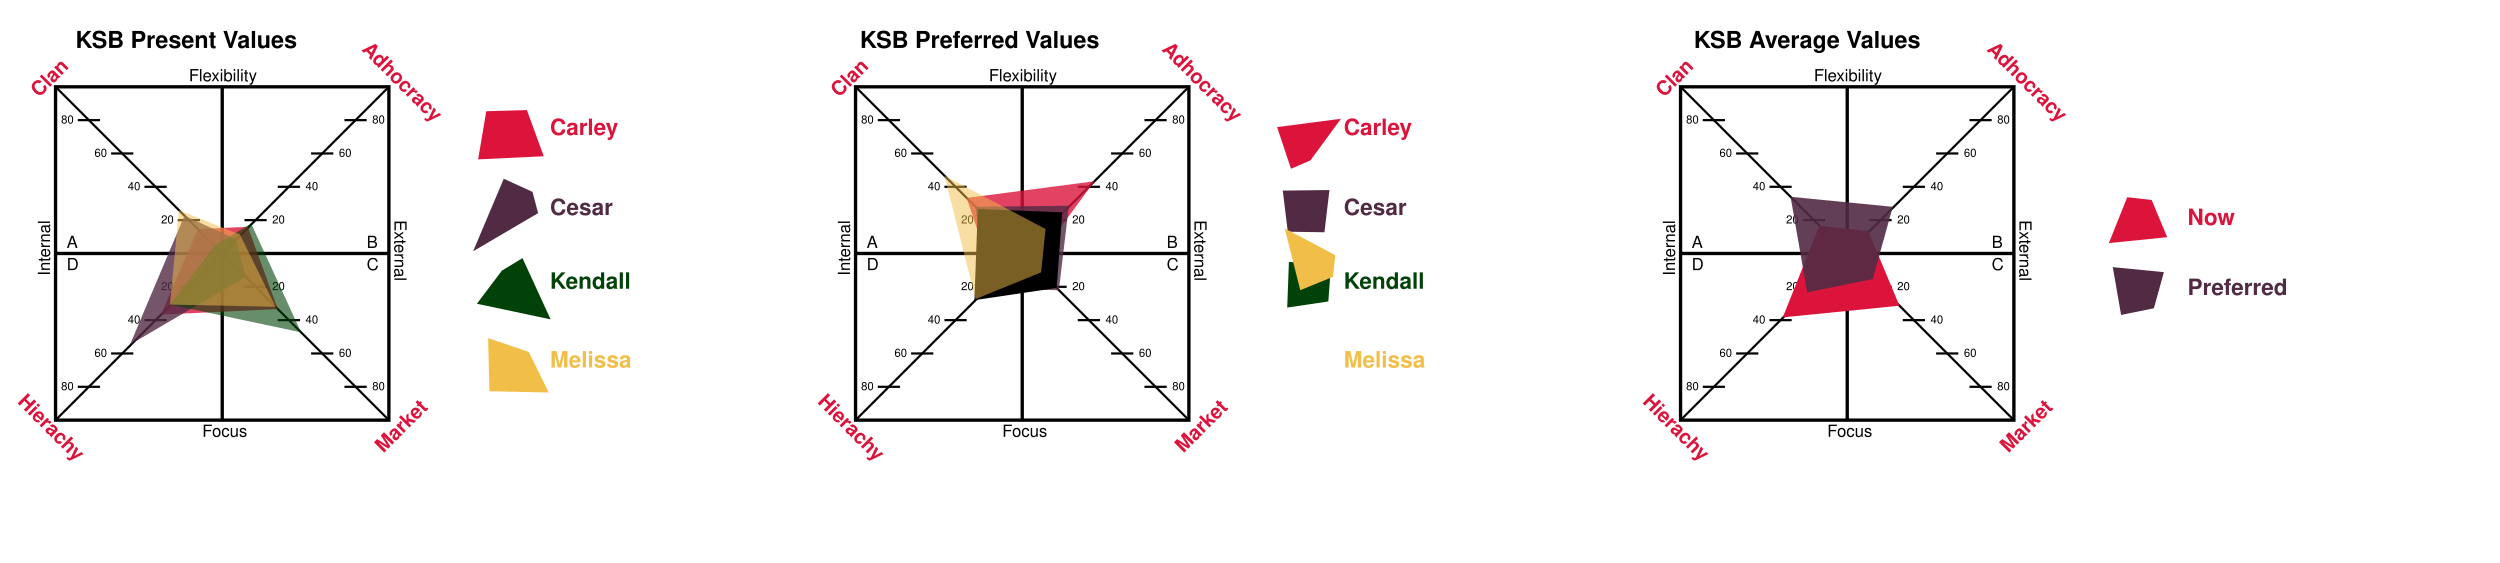
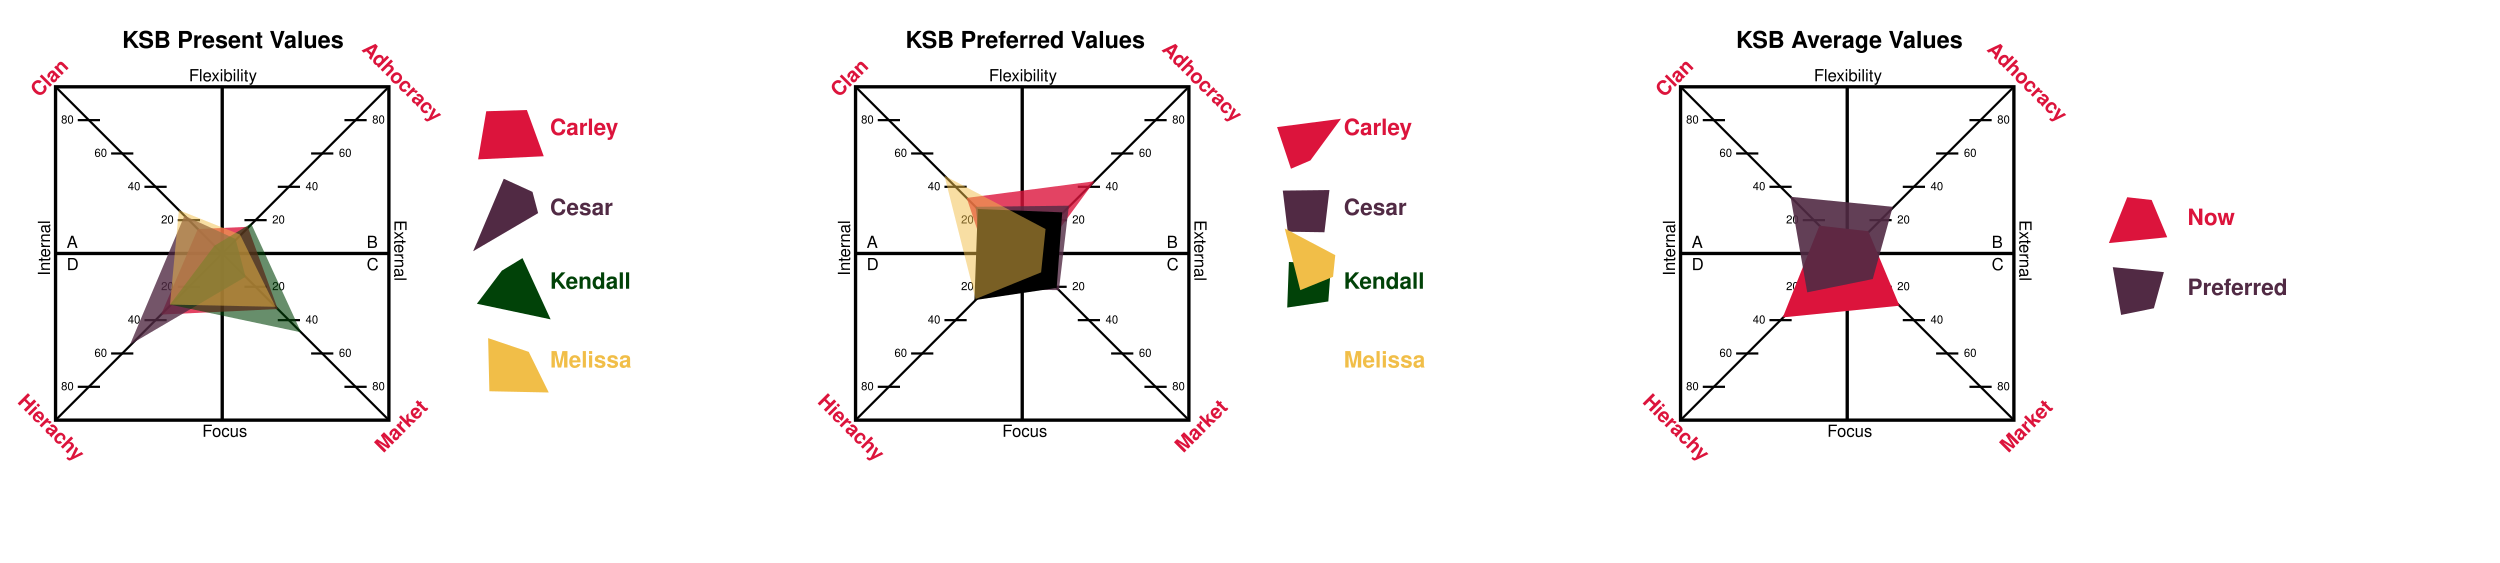
<svg xmlns="http://www.w3.org/2000/svg" id="font" height="450" width="2000">
  <style type="text/css">
  #font{
    font-family: Helvetica, sans-serif;
  }
  #outline{
  stroke-width:3;
  stroke: black;
  fill: none
  }
  #gridlines{
    stroke: black;
    stroke-width: 3;
  }
  #diags{
    stroke: black;
    stroke-width: 2;
  }
  #markers1{
    stroke: black;
    stroke-width: 2;
  }
  #markers2{
    stroke: black;
    stroke-width: 2;
  }
  #title {
  font-weight: bold;
  font-size: 1.75em;
  fill: black;
  }
  #markerlabel{
  font-size: 0.85em;
  fill: black;
  }
  #axislabel{
  font-size: 1.25em;
  fill: black;
  }
  #group{
  font-size: 1.5em;
  font-weight: bold;
  fill: crimson;
  }

#Carley {
fill: crimson;
opacity: .8
}

#Cesar {
fill: #512a44;
opacity: .8
}

#Kendall {
fill: #014208;
opacity: 0.6
}

#Melissa {
fill: #f1be48;
opacity: 0.5
}


#Carley_l{
fill: crimson;
}

#Cesar_l {
fill: #512a44;
opacity: 1
}

#Kendall_l {
fill: #014208;
opacity: 1
}

#Melissa_l {
fill: #f1be48;
opacity: 1
}

#legend{
font-weight: bold;
font-size: 1.5em;
}

#now{
fill: crimson;
opacity: 1
}

#preferred{
fill: #512a44;
opacity: .9
}

#now_l{
fill: crimson;
}

#preferred_l {
fill: #512a44;
opacity: 1
}

</style>
  <svg viewBox="0 0 450 450" width="400" x="0%" y="0%">
    <rect id="outline" width="300" height="300" x="50" y="50" />
    <g id="gridlines">
      <line x1="200" y1="50" x2="200" y2="350" />
      <line x1="50" y1="200" x2="350" y2="200" />
    </g>
    <g id="diags">
      <line x1="50" y1="50" x2="350" y2="350" />
      <line x1="350" y1="50" x2="50" y2="350" />
    </g>
    <g id="markers1">
      <line x1="220" y1="230" x2="240" y2="230" />
    </g>
    <use href="#markers1" x="30" y="30" />
    <use href="#markers1" x="60" y="60" />
    <use href="#markers1" x="90" y="90" />
    <use href="#markers1" x="-60" y="-60" />
    <use href="#markers1" x="-90" y="-90" />
    <use href="#markers1" x="-120" y="-120" />
    <use href="#markers1" x="-150" y="-150" />
    <g id="markers2">
      <line x1="160" y1="230" x2="180" y2="230" />
    </g>
    <use href="#markers2" x="-30" y="30" />
    <use href="#markers2" x="-60" y="60" />
    <use href="#markers2" x="-90" y="90" />
    <use href="#markers2" x="60" y="-60" />
    <use href="#markers2" x="90" y="-90" />
    <use href="#markers2" x="120" y="-120" />
    <use href="#markers2" x="150" y="-150" />
    <g id="markerlabel">
      <text x="245" y="233">20</text>
      <text x="275" y="263">40</text>
      <text x="305" y="293">60</text>
      <text x="335" y="323">80</text>
      <text x="245" y="173">20</text>
      <text x="275" y="143">40</text>
      <text x="305" y="113">60</text>
      <text x="335" y="83">80</text>
      <text x="145" y="233">20</text>
      <text x="115" y="263">40</text>
      <text x="85" y="293">60</text>
      <text x="55" y="323">80</text>
      <text x="145" y="173">20</text>
      <text x="115" y="143">40</text>
      <text x="85" y="113">60</text>
      <text x="55" y="83">80</text>
    </g>
-     <text id="title" x="68" y="15"> KSB Present Values </text>
+     <text id="title" x="110" y="15"> KSB Present Values </text>
    <g id="axislabel">
      <text x="170" y="45">Flexibility</text>
      <text x="182" y="365">Focus</text>
      <text x="45" y="220" transform="rotate(270, 45, 220)">Internal</text>
      <text x="355" y="170" transform="rotate(90, 355, 170)">External</text>
      <text x="60" y="195">A</text>
      <text x="60" y="215">D</text>
      <text x="330" y="195">B</text>
      <text x="330" y="215">C</text>
    </g>
    <g id="group">
      <text x="35" y="60" transform="rotate(315, 35, 60)">Clan</text>
      <text x="25" y="330" transform="rotate(45, 15, 320)">Hierachy</text>
      <text x="325" y="17" transform="rotate(45, 325, 17)">Adhocracy</text>
      <text x="345" y="380" transform="rotate(315, 345, 380)">Market</text>
    </g>
    <polygon id="Carley" points="178,178 145,255 250,250 223,176" />
    <polygon id="Cesar" points="166,166 212,187 221,221 117,282" />
    <polygon id="Kendall" points="193,193 226,173 271,271 153,246" />
    <polygon id="Melissa" points="161,161 216,183 248,248 153,246" />
  </svg>
  <polygon id="Carley_l" points="389,89 382.5,127.5 435,125 421.5,88" />
  <polygon id="Cesar_l" points="403,143 426,153.5 430.5,170.5 378.5,201" />
  <polygon id="Kendall_l" points="401.5,216.5 418,206.5 440.5,255.5 381.5,243" />
  <polygon id="Melissa_l" points="390.5,270.5 423,281.5 439,314 391.5,313" />
  <g id="legend">
    <text id="Carley_l" x="440" y="108">Carley</text>
    <text id="Cesar_l" x="440" y="172">Cesar</text>
    <text id="Kendall_l" x="440" y="231">Kendall</text>
    <text id="Melissa_l" x="440" y="294">Melissa</text>
  </g>
  <svg viewBox="0 0 450 450" width="400" x="32%" y="0%">
    <rect id="outline" width="300" height="300" x="50" y="50" />
    <g id="gridlines">
      <line x1="200" y1="50" x2="200" y2="350" />
      <line x1="50" y1="200" x2="350" y2="200" />
    </g>
    <g id="diags">
      <line x1="50" y1="50" x2="350" y2="350" />
      <line x1="350" y1="50" x2="50" y2="350" />
    </g>
    <g id="markers1">
      <line x1="220" y1="230" x2="240" y2="230" />
    </g>
    <use href="#markers1" x="30" y="30" />
    <use href="#markers1" x="60" y="60" />
    <use href="#markers1" x="90" y="90" />
    <use href="#markers1" x="-60" y="-60" />
    <use href="#markers1" x="-90" y="-90" />
    <use href="#markers1" x="-120" y="-120" />
    <use href="#markers1" x="-150" y="-150" />
    <g id="markers2">
      <line x1="160" y1="230" x2="180" y2="230" />
    </g>
    <use href="#markers2" x="-30" y="30" />
    <use href="#markers2" x="-60" y="60" />
    <use href="#markers2" x="-90" y="90" />
    <use href="#markers2" x="60" y="-60" />
    <use href="#markers2" x="90" y="-90" />
    <use href="#markers2" x="120" y="-120" />
    <use href="#markers2" x="150" y="-150" />
    <g id="markerlabel">
      <text x="245" y="233">20</text>
      <text x="275" y="263">40</text>
      <text x="305" y="293">60</text>
      <text x="335" y="323">80</text>
      <text x="245" y="173">20</text>
      <text x="275" y="143">40</text>
      <text x="305" y="113">60</text>
      <text x="335" y="83">80</text>
      <text x="145" y="233">20</text>
      <text x="115" y="263">40</text>
      <text x="85" y="293">60</text>
      <text x="55" y="323">80</text>
      <text x="145" y="173">20</text>
      <text x="115" y="143">40</text>
      <text x="85" y="113">60</text>
      <text x="55" y="83">80</text>
    </g>
-     <text id="title" x="54" y="15"> KSB Preferred Values </text>
+     <text id="title" x="95" y="15"> KSB Preferred Values </text>
    <g id="axislabel">
      <text x="170" y="45">Flexibility</text>
      <text x="182" y="365">Focus</text>
      <text x="45" y="220" transform="rotate(270, 45, 220)">Internal</text>
      <text x="355" y="170" transform="rotate(90, 355, 170)">External</text>
      <text x="60" y="195">A</text>
      <text x="60" y="215">D</text>
      <text x="330" y="195">B</text>
      <text x="330" y="215">C</text>
    </g>
    <g id="group">
      <text x="35" y="60" transform="rotate(315, 35, 60)">Clan</text>
      <text x="25" y="330" transform="rotate(45, 15, 320)">Hierachy</text>
      <text x="325" y="17" transform="rotate(45, 325, 17)">Adhocracy</text>
      <text x="345" y="380" transform="rotate(315, 345, 380)">Market</text>
    </g>
    <polygon id="Carley" points="150,150 175,225 210,210 265,135" />
    <polygon id="Cesar" points="158,158 167,232 233,233 242,157" />
    <polygon id="Kendal" points="160,160 157,242 231,231 236,163" />
    <polygon id="Melissa" points="130,130 158,241 217,217 221,178" />
  </svg>
  <svg viewBox="0 0 450 450" width="200" x="47.75%" y="-20%">
    <polygon id="Carley_l" points="150,150 175,225 210,210 265,135" />
  </svg>
  <svg viewBox="0 0 450 450" width="200" x="47.8%" y="-9.5%">
    <polygon id="Cesar_l" points="158,158 167,232 233,233 242,157" />
  </svg>
  <svg viewBox="0 0 450 450" width="200" x="48%" y="3%">
    <polygon id="Kendall_l" points="160,160 157,242 231,231 236,163" />
  </svg>
  <svg viewBox="0 0 450 450" width="200" x="48.5%" y="17.%">
    <polygon id="Melissa_l" points="130,130 158,241 217,217 221,178" />
  </svg>
  <g id="legend">
    <text id="Carley_l" x="1075" y="108">Carley</text>
    <text id="Cesar_l" x="1075" y="172">Cesar</text>
    <text id="Kendall_l" x="1075" y="231">Kendall</text>
    <text id="Melissa_l" x="1075" y="294">Melissa</text>
  </g>
  <svg viewBox="0 0 450 450" width="400" x="65%" y="0%">
    <rect id="outline" width="300" height="300" x="50" y="50" />
    <g id="gridlines">
      <line x1="200" y1="50" x2="200" y2="350" />
      <line x1="50" y1="200" x2="350" y2="200" />
    </g>
    <g id="diags">
      <line x1="50" y1="50" x2="350" y2="350" />
      <line x1="350" y1="50" x2="50" y2="350" />
    </g>
    <g id="markers1">
      <line x1="220" y1="230" x2="240" y2="230" />
    </g>
    <use href="#markers1" x="30" y="30" />
    <use href="#markers1" x="60" y="60" />
    <use href="#markers1" x="90" y="90" />
    <use href="#markers1" x="-60" y="-60" />
    <use href="#markers1" x="-90" y="-90" />
    <use href="#markers1" x="-120" y="-120" />
    <use href="#markers1" x="-150" y="-150" />
    <g id="markers2">
      <line x1="160" y1="230" x2="180" y2="230" />
    </g>
    <use href="#markers2" x="-30" y="30" />
    <use href="#markers2" x="-60" y="60" />
    <use href="#markers2" x="-90" y="90" />
    <use href="#markers2" x="60" y="-60" />
    <use href="#markers2" x="90" y="-90" />
    <use href="#markers2" x="120" y="-120" />
    <use href="#markers2" x="150" y="-150" />
    <g id="markerlabel">
      <text x="245" y="233">20</text>
      <text x="275" y="263">40</text>
      <text x="305" y="293">60</text>
      <text x="335" y="323">80</text>
      <text x="245" y="173">20</text>
      <text x="275" y="143">40</text>
      <text x="305" y="113">60</text>
      <text x="335" y="83">80</text>
      <text x="145" y="233">20</text>
      <text x="115" y="263">40</text>
      <text x="85" y="293">60</text>
      <text x="55" y="323">80</text>
      <text x="145" y="173">20</text>
      <text x="115" y="143">40</text>
      <text x="85" y="113">60</text>
      <text x="55" y="83">80</text>
    </g>
-     <text id="title" x="62" y="15"> KSB Average Values </text>
+     <text id="title" x="100" y="15"> KSB Average Values </text>
    <g id="axislabel">
      <text x="170" y="45">Flexibility</text>
      <text x="182" y="365">Focus</text>
      <text x="45" y="220" transform="rotate(270, 45, 220)">Internal</text>
      <text x="355" y="170" transform="rotate(90, 355, 170)">External</text>
      <text x="60" y="195">A</text>
      <text x="60" y="215">D</text>
      <text x="330" y="195">B</text>
      <text x="330" y="215">C</text>
    </g>
    <g id="group">
      <text x="35" y="60" transform="rotate(315, 35, 60)">Clan</text>
      <text x="25" y="330" transform="rotate(45, 15, 320)">Hierachy</text>
      <text x="325" y="17" transform="rotate(45, 325, 17)">Adhocracy</text>
      <text x="345" y="380" transform="rotate(315, 345, 380)">Market</text>
    </g>
    <polygon id="now" points="175,175 142,257.5 247,247 219,180" />
    <polygon id="preferred" points="149,149 164,235 223,223 241,158" />
  </svg>
  <svg viewBox="0 0 450 450" width="200" x="81.2%" y="-10%">
    <polygon id="now_l" points="175,175 142,257.5 247,247 219,180" />
  </svg>
  <svg viewBox="0 0 450 450" width="200" x="81.2%" y="05%">
    <polygon id="preferred_l" points="149,149 164,235 223,223 241,158" />
  </svg>
  <g id="legend">
    <text id="now_l" x="1750" y="180">Now</text>
    <text id="preferred_l" x="1750" y="236">Preferred</text>
  </g>
</svg>
